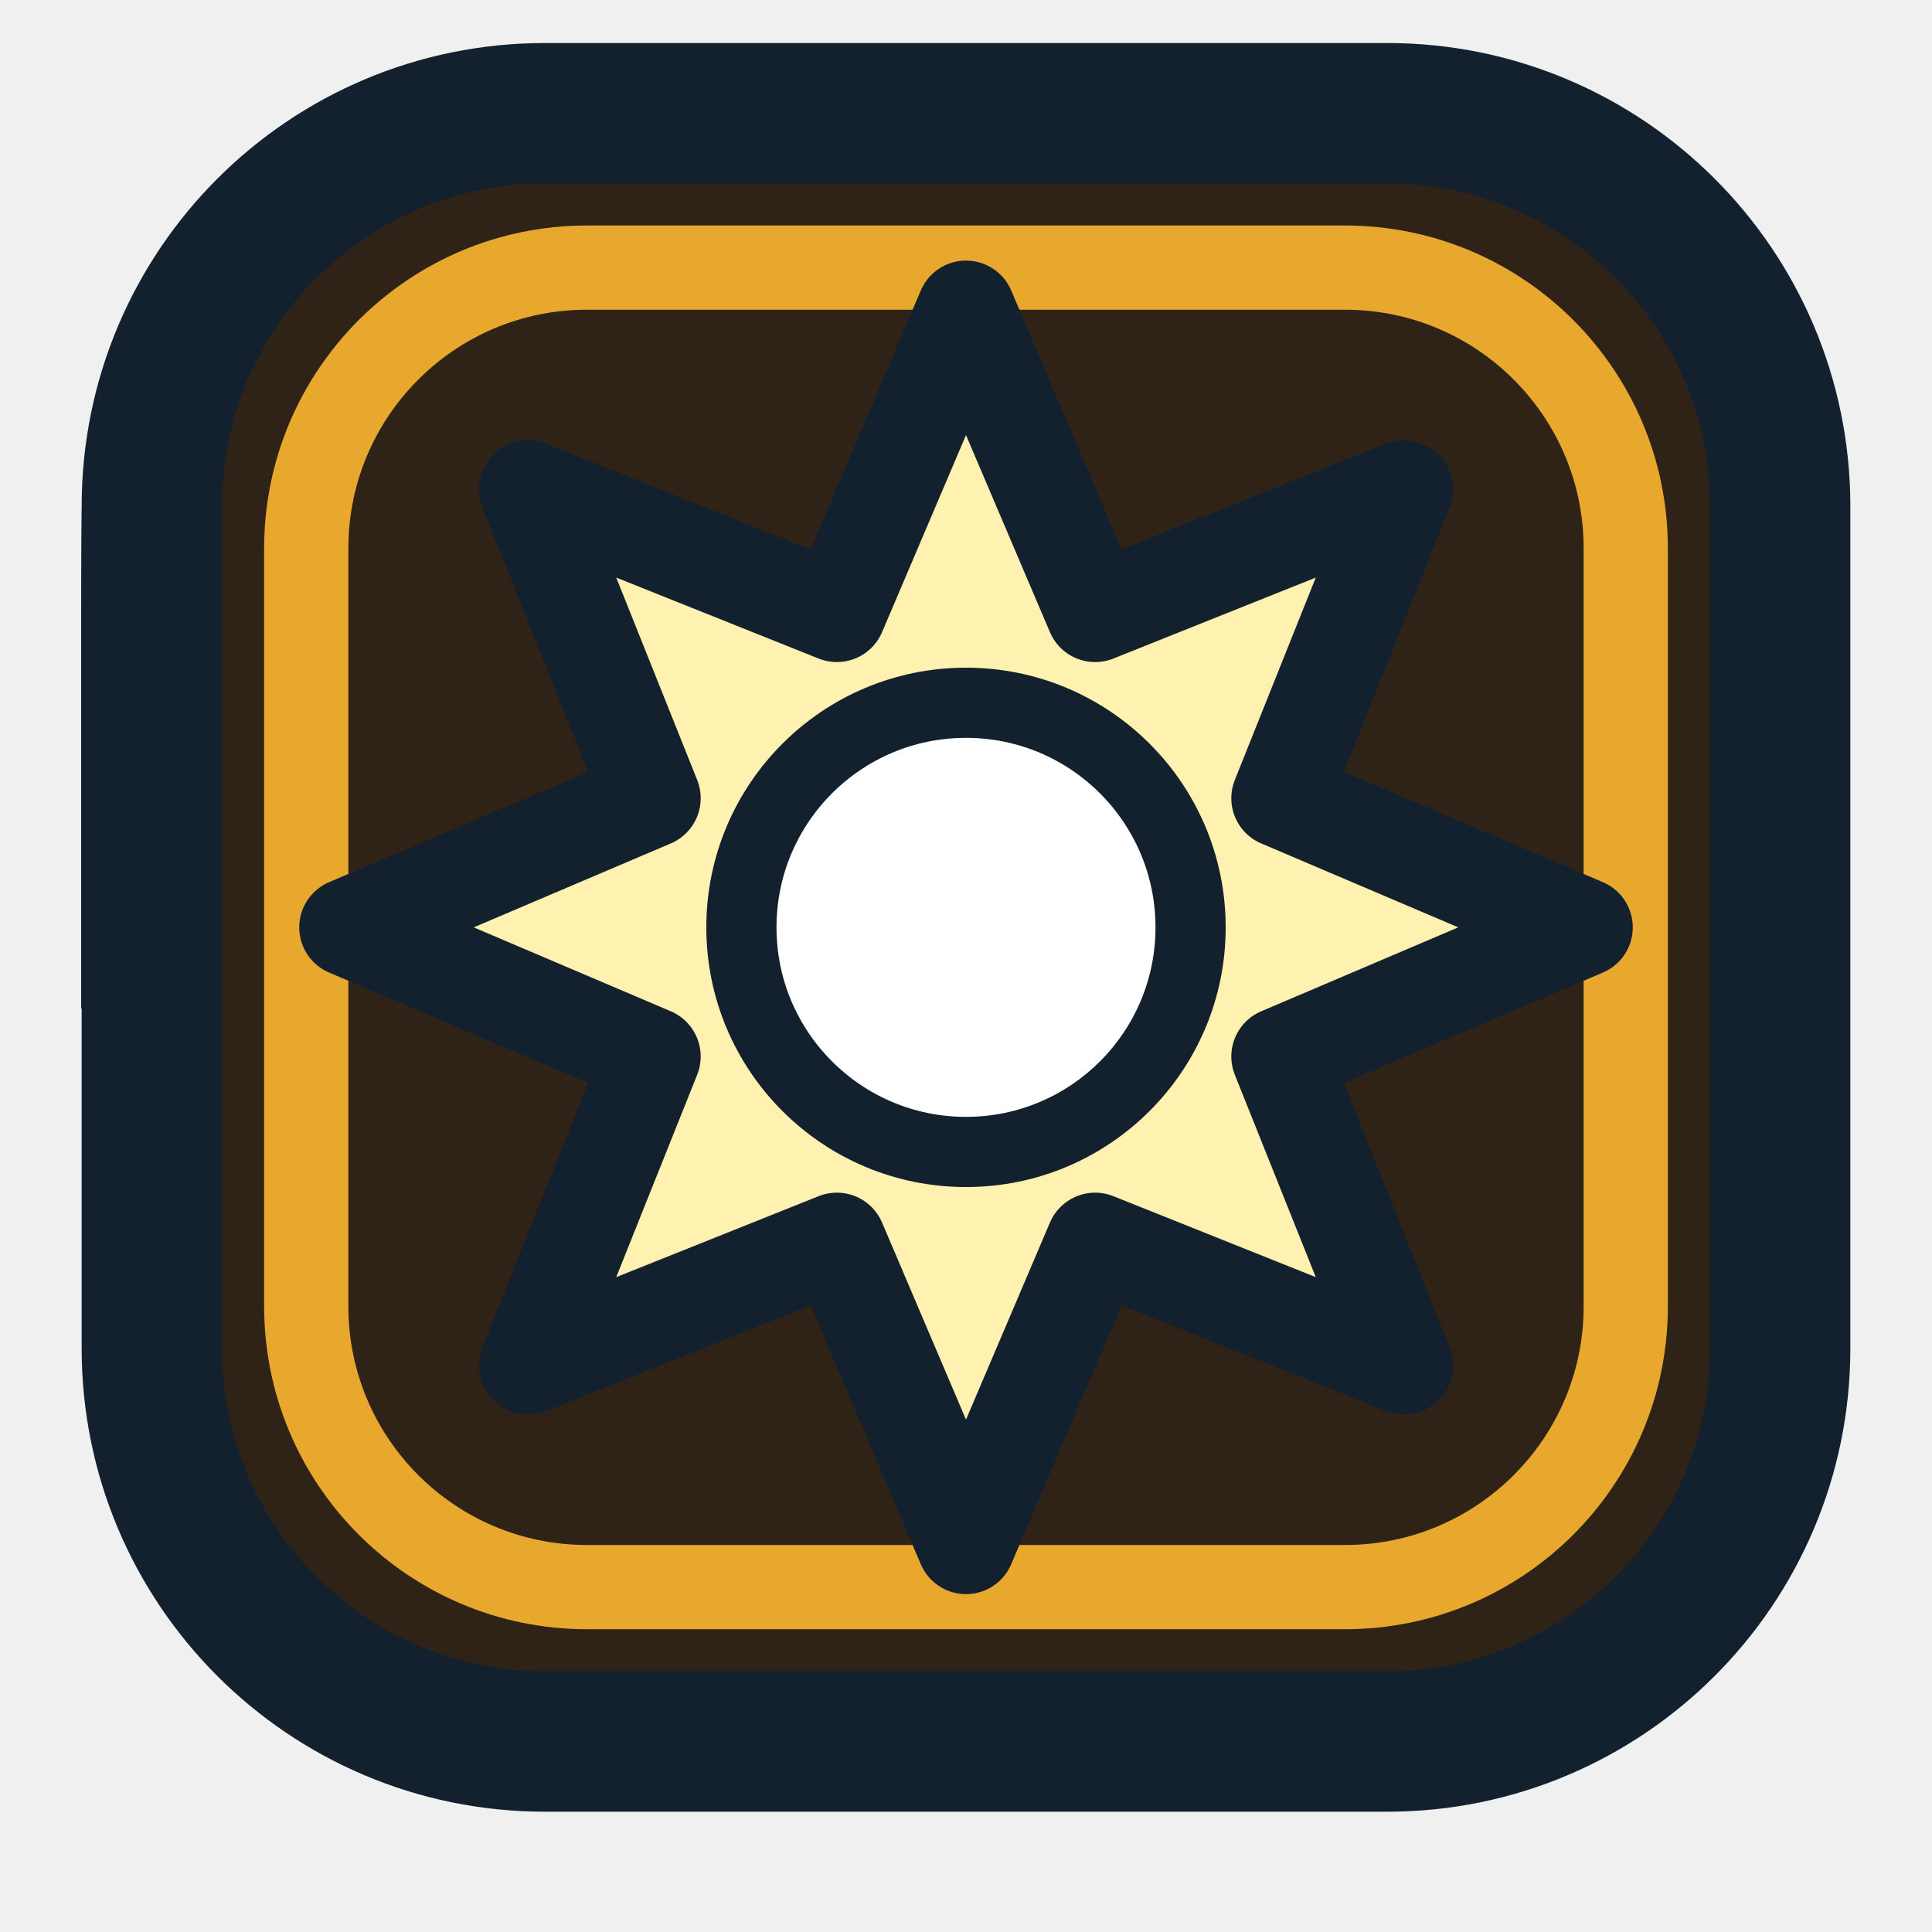
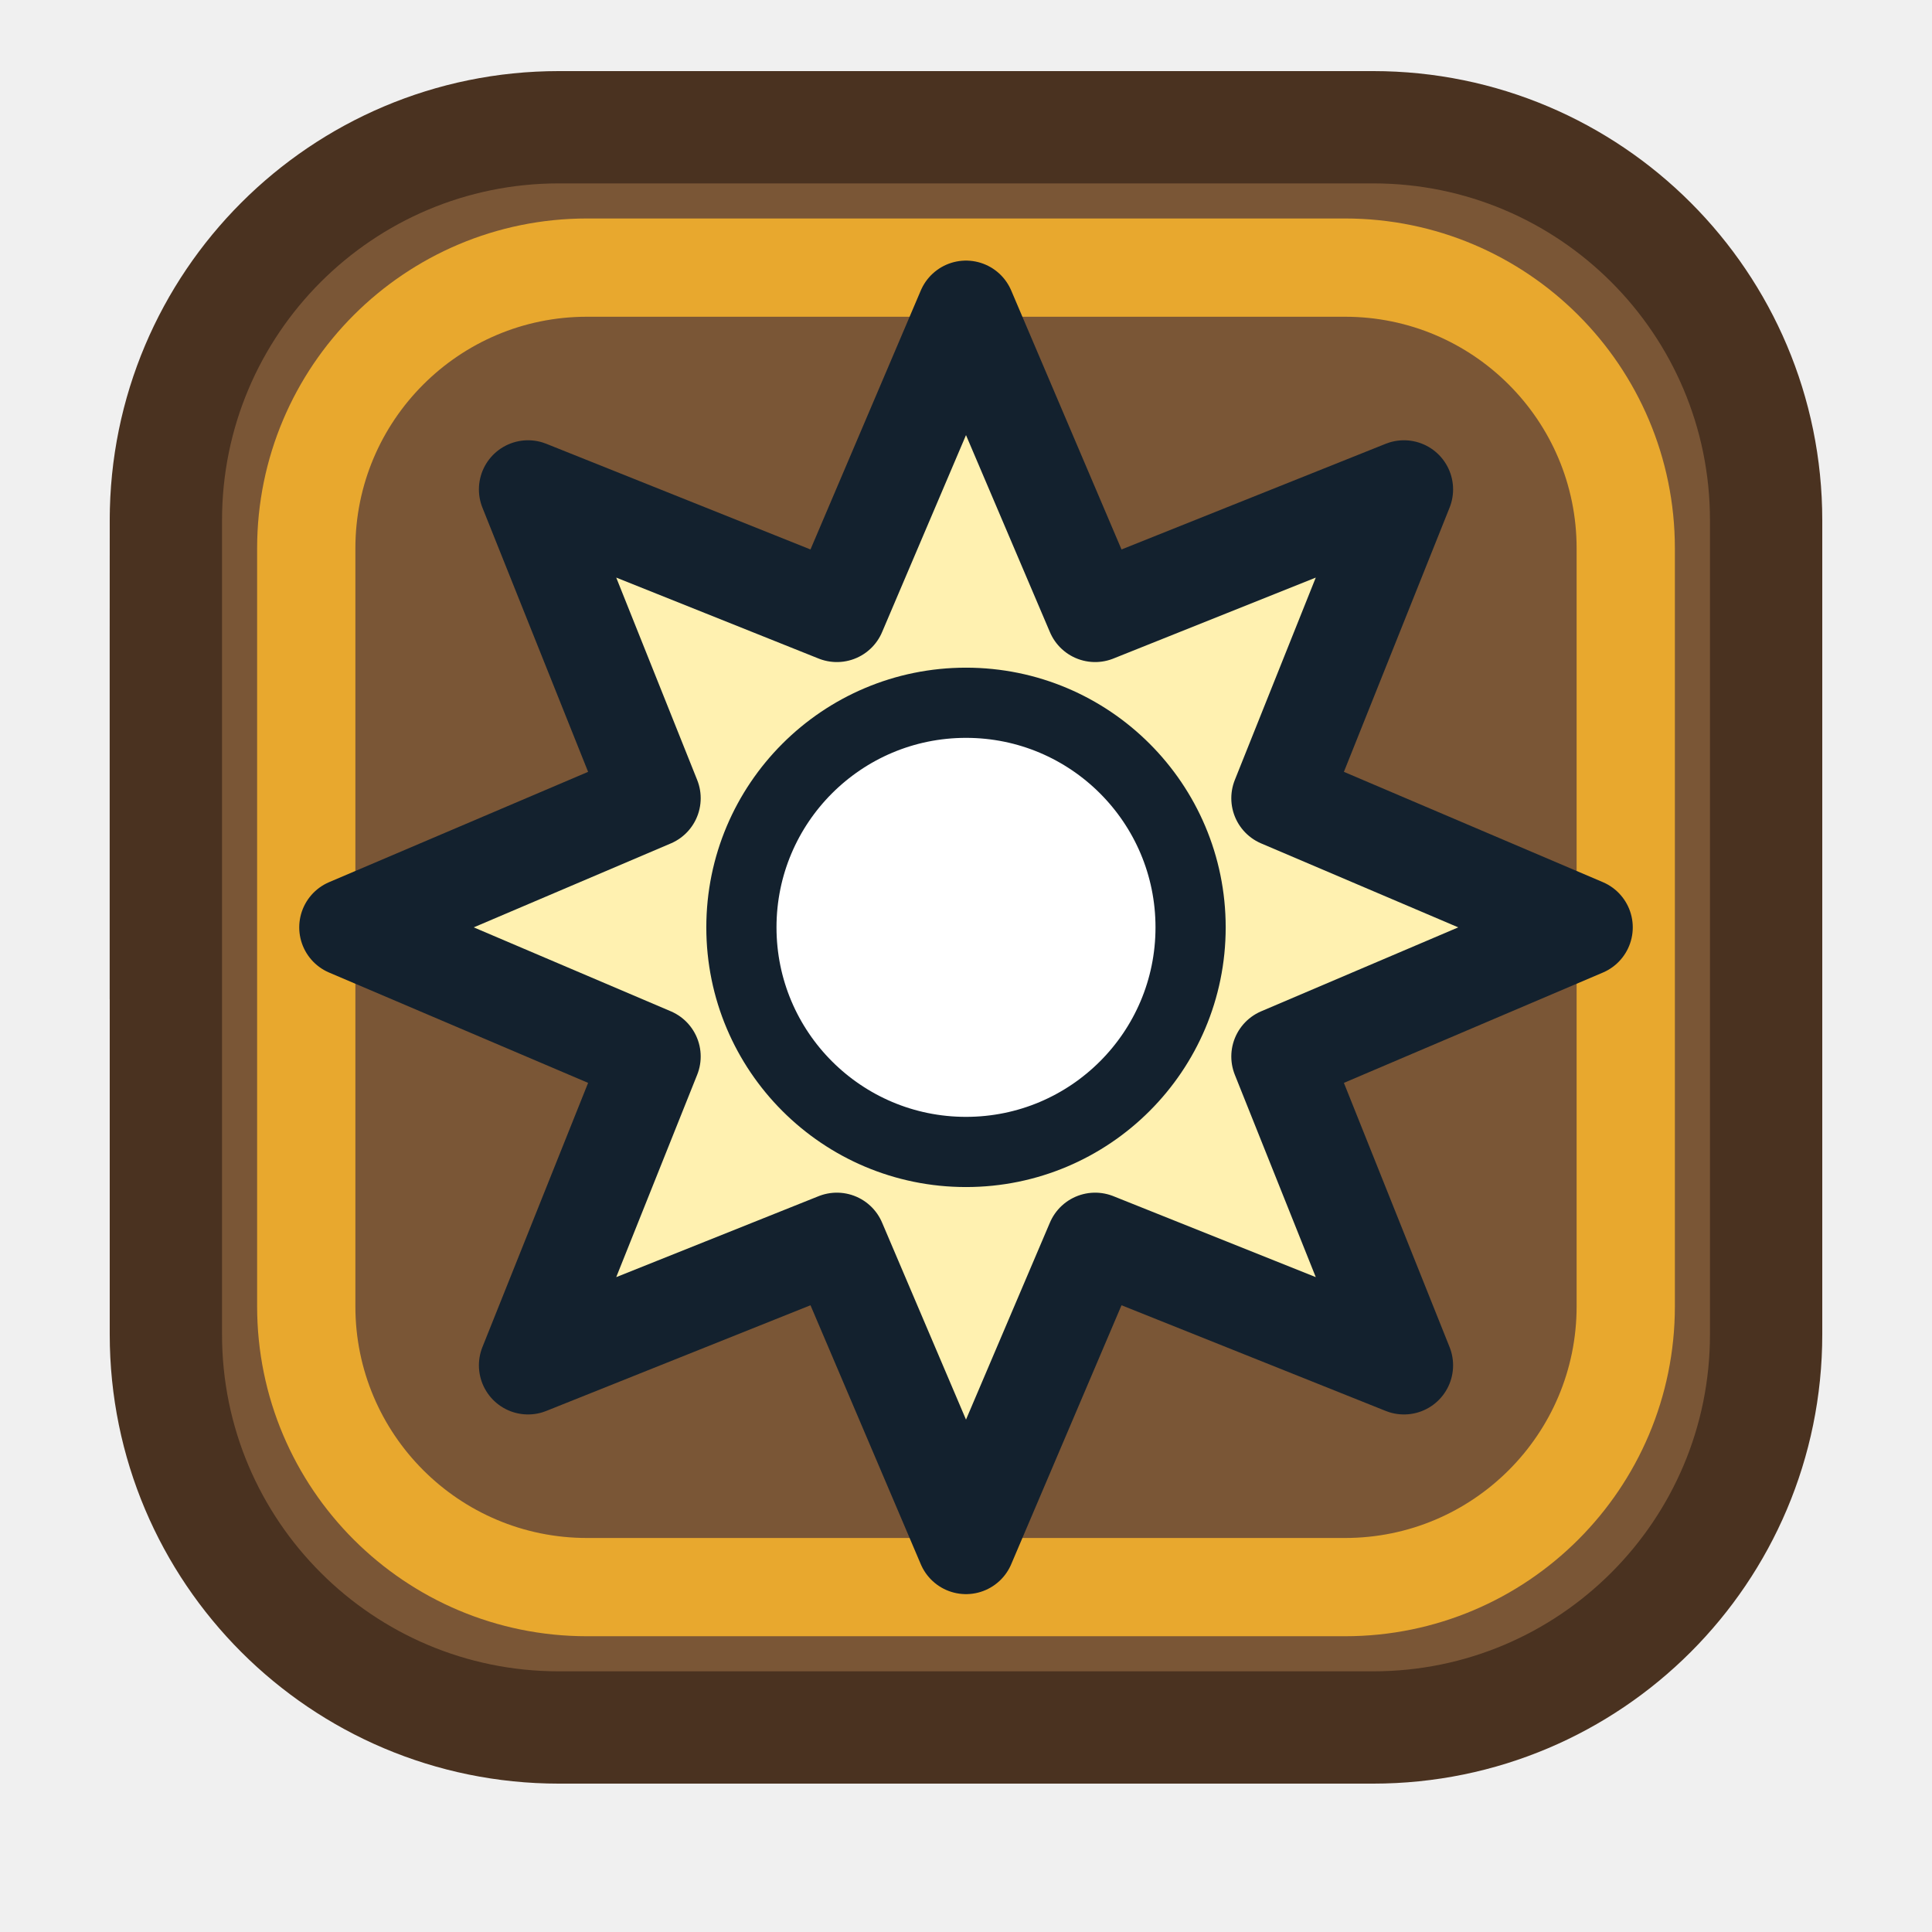
<svg xmlns="http://www.w3.org/2000/svg" viewBox="0 0 128 128" width="128" height="128">
  <defs>
    <filter id="dk" color-interpolation-filters="sRGB">
      <feColorMatrix type="matrix" values="0.32 0 0 0 0  0 0.30 0 0 0  0 0 0.34 0 0  0 0 0 1 0" />
    </filter>
  </defs>
  <svg x="4.48" y="8.96" width="119.04" height="119.04" viewBox="0 0 64 64" filter="url(#dk)">
-     <rect x="3" y="3" width="58" height="58" rx="14" fill="#2f2318" stroke="#13212e" stroke-width="5" />
-     <rect x="8.5" y="8.5" width="47" height="47" rx="10" fill="none" stroke="#e8a82e" stroke-width="3" />
+     <rect x="3.5" y="3.5" width="57" height="57" rx="14" fill="#7a5636" stroke="#4a3220" stroke-width="4" />
+     <rect x="8.5" y="8.5" width="47" height="47" rx="10" fill="none" stroke="#e8a82e" stroke-width="3.5" />
    <g fill="#fff1b0" stroke="#13212e" stroke-width="3.5" stroke-linejoin="round" stroke-linecap="round">
      <path d="M32.0 10.0 L36.6 20.8 L47.6 16.4 L43.2 27.4 L54.0 32.0 L43.2 36.6 L47.6 47.6 L36.6 43.2 L32.0 54.0 L27.4 43.2 L16.4 47.6 L20.8 36.6 L10.0 32.0 L20.8 27.4 L16.4 16.4 L27.4 20.8 Z" />
    </g>
    <g fill="#ffffff" stroke="#13212e" stroke-width="2.5" stroke-linejoin="round" stroke-linecap="round">
      <circle cx="32" cy="32" r="8" />
    </g>
  </svg>
  <svg x="4.48" y="7.79" width="119.04" height="119.04" viewBox="0 0 64 64" filter="url(#dk)">
-     <rect x="3" y="3" width="58" height="58" rx="14" fill="#2f2318" stroke="#13212e" stroke-width="5" />
-     <rect x="8.5" y="8.5" width="47" height="47" rx="10" fill="none" stroke="#e8a82e" stroke-width="3" />
+     <rect x="3.5" y="3.5" width="57" height="57" rx="14" fill="#7a5636" stroke="#4a3220" stroke-width="4" />
+     <rect x="8.5" y="8.5" width="47" height="47" rx="10" fill="none" stroke="#e8a82e" stroke-width="3.5" />
    <g fill="#fff1b0" stroke="#13212e" stroke-width="3.5" stroke-linejoin="round" stroke-linecap="round">
      <path d="M32.0 10.0 L36.6 20.8 L47.6 16.4 L43.2 27.4 L54.0 32.0 L43.2 36.6 L47.6 47.6 L36.6 43.2 L32.0 54.0 L27.4 43.2 L16.4 47.6 L20.8 36.6 L10.0 32.0 L20.8 27.4 L16.4 16.4 L27.4 20.8 Z" />
    </g>
    <g fill="#ffffff" stroke="#13212e" stroke-width="2.5" stroke-linejoin="round" stroke-linecap="round">
      <circle cx="32" cy="32" r="8" />
    </g>
  </svg>
  <svg x="4.48" y="6.61" width="119.04" height="119.04" viewBox="0 0 64 64" filter="url(#dk)">
-     <rect x="3" y="3" width="58" height="58" rx="14" fill="#2f2318" stroke="#13212e" stroke-width="5" />
-     <rect x="8.5" y="8.5" width="47" height="47" rx="10" fill="none" stroke="#e8a82e" stroke-width="3" />
+     <rect x="3.5" y="3.5" width="57" height="57" rx="14" fill="#7a5636" stroke="#4a3220" stroke-width="4" />
+     <rect x="8.5" y="8.5" width="47" height="47" rx="10" fill="none" stroke="#e8a82e" stroke-width="3.5" />
    <g fill="#fff1b0" stroke="#13212e" stroke-width="3.5" stroke-linejoin="round" stroke-linecap="round">
      <path d="M32.0 10.0 L36.6 20.8 L47.6 16.4 L43.2 27.4 L54.0 32.0 L43.2 36.6 L47.6 47.6 L36.6 43.2 L32.0 54.0 L27.4 43.2 L16.4 47.6 L20.8 36.6 L10.0 32.0 L20.8 27.4 L16.4 16.4 L27.4 20.8 Z" />
    </g>
    <g fill="#ffffff" stroke="#13212e" stroke-width="2.5" stroke-linejoin="round" stroke-linecap="round">
      <circle cx="32" cy="32" r="8" />
    </g>
  </svg>
  <svg x="4.48" y="5.44" width="119.04" height="119.04" viewBox="0 0 64 64" filter="url(#dk)">
-     <rect x="3" y="3" width="58" height="58" rx="14" fill="#2f2318" stroke="#13212e" stroke-width="5" />
-     <rect x="8.5" y="8.5" width="47" height="47" rx="10" fill="none" stroke="#e8a82e" stroke-width="3" />
+     <rect x="3.5" y="3.5" width="57" height="57" rx="14" fill="#7a5636" stroke="#4a3220" stroke-width="4" />
+     <rect x="8.5" y="8.5" width="47" height="47" rx="10" fill="none" stroke="#e8a82e" stroke-width="3.5" />
    <g fill="#fff1b0" stroke="#13212e" stroke-width="3.5" stroke-linejoin="round" stroke-linecap="round">
      <path d="M32.0 10.0 L36.6 20.8 L47.6 16.4 L43.2 27.4 L54.0 32.0 L43.2 36.6 L47.6 47.6 L36.6 43.2 L32.0 54.0 L27.4 43.2 L16.4 47.6 L20.8 36.6 L10.0 32.0 L20.8 27.4 L16.4 16.4 L27.4 20.8 Z" />
    </g>
    <g fill="#ffffff" stroke="#13212e" stroke-width="2.5" stroke-linejoin="round" stroke-linecap="round">
      <circle cx="32" cy="32" r="8" />
    </g>
  </svg>
  <svg x="4.48" y="4.27" width="119.04" height="119.04" viewBox="0 0 64 64" filter="url(#dk)">
-     <rect x="3" y="3" width="58" height="58" rx="14" fill="#2f2318" stroke="#13212e" stroke-width="5" />
-     <rect x="8.5" y="8.5" width="47" height="47" rx="10" fill="none" stroke="#e8a82e" stroke-width="3" />
+     <rect x="3.5" y="3.5" width="57" height="57" rx="14" fill="#7a5636" stroke="#4a3220" stroke-width="4" />
+     <rect x="8.5" y="8.5" width="47" height="47" rx="10" fill="none" stroke="#e8a82e" stroke-width="3.5" />
    <g fill="#fff1b0" stroke="#13212e" stroke-width="3.5" stroke-linejoin="round" stroke-linecap="round">
      <path d="M32.0 10.0 L36.6 20.8 L47.6 16.4 L43.2 27.4 L54.0 32.0 L43.2 36.6 L47.6 47.6 L36.6 43.2 L32.0 54.0 L27.4 43.2 L16.4 47.6 L20.8 36.6 L10.0 32.0 L20.8 27.4 L16.4 16.4 L27.4 20.8 Z" />
    </g>
    <g fill="#ffffff" stroke="#13212e" stroke-width="2.5" stroke-linejoin="round" stroke-linecap="round">
      <circle cx="32" cy="32" r="8" />
    </g>
  </svg>
  <svg x="4.48" y="3.09" width="119.04" height="119.04" viewBox="0 0 64 64" filter="url(#dk)">
-     <rect x="3" y="3" width="58" height="58" rx="14" fill="#2f2318" stroke="#13212e" stroke-width="5" />
-     <rect x="8.5" y="8.5" width="47" height="47" rx="10" fill="none" stroke="#e8a82e" stroke-width="3" />
+     <rect x="3.5" y="3.5" width="57" height="57" rx="14" fill="#7a5636" stroke="#4a3220" stroke-width="4" />
+     <rect x="8.5" y="8.5" width="47" height="47" rx="10" fill="none" stroke="#e8a82e" stroke-width="3.5" />
    <g fill="#fff1b0" stroke="#13212e" stroke-width="3.5" stroke-linejoin="round" stroke-linecap="round">
      <path d="M32.0 10.0 L36.6 20.8 L47.6 16.4 L43.2 27.4 L54.0 32.0 L43.2 36.6 L47.6 47.6 L36.6 43.2 L32.0 54.0 L27.4 43.2 L16.4 47.6 L20.8 36.6 L10.0 32.0 L20.8 27.4 L16.4 16.4 L27.4 20.8 Z" />
    </g>
    <g fill="#ffffff" stroke="#13212e" stroke-width="2.5" stroke-linejoin="round" stroke-linecap="round">
      <circle cx="32" cy="32" r="8" />
    </g>
  </svg>
  <svg x="4.48" y="1.92" width="119.04" height="119.04" viewBox="0 0 64 64">
-     <rect x="3" y="3" width="58" height="58" rx="14" fill="#2f2318" stroke="#13212e" stroke-width="5" />
-     <rect x="8.5" y="8.5" width="47" height="47" rx="10" fill="none" stroke="#e8a82e" stroke-width="3" />
+     <rect x="3.5" y="3.5" width="57" height="57" rx="14" fill="#7a5636" stroke="#4a3220" stroke-width="4" />
+     <rect x="8.5" y="8.5" width="47" height="47" rx="10" fill="none" stroke="#e8a82e" stroke-width="3.5" />
    <g fill="#fff1b0" stroke="#13212e" stroke-width="3.5" stroke-linejoin="round" stroke-linecap="round">
      <path d="M32.0 10.0 L36.6 20.8 L47.6 16.4 L43.2 27.4 L54.0 32.0 L43.2 36.6 L47.6 47.6 L36.6 43.2 L32.0 54.0 L27.4 43.2 L16.4 47.6 L20.8 36.6 L10.0 32.0 L20.8 27.4 L16.4 16.4 L27.4 20.8 Z" />
    </g>
    <g fill="#ffffff" stroke="#13212e" stroke-width="2.5" stroke-linejoin="round" stroke-linecap="round">
      <circle cx="32" cy="32" r="8" />
    </g>
  </svg>
</svg>
